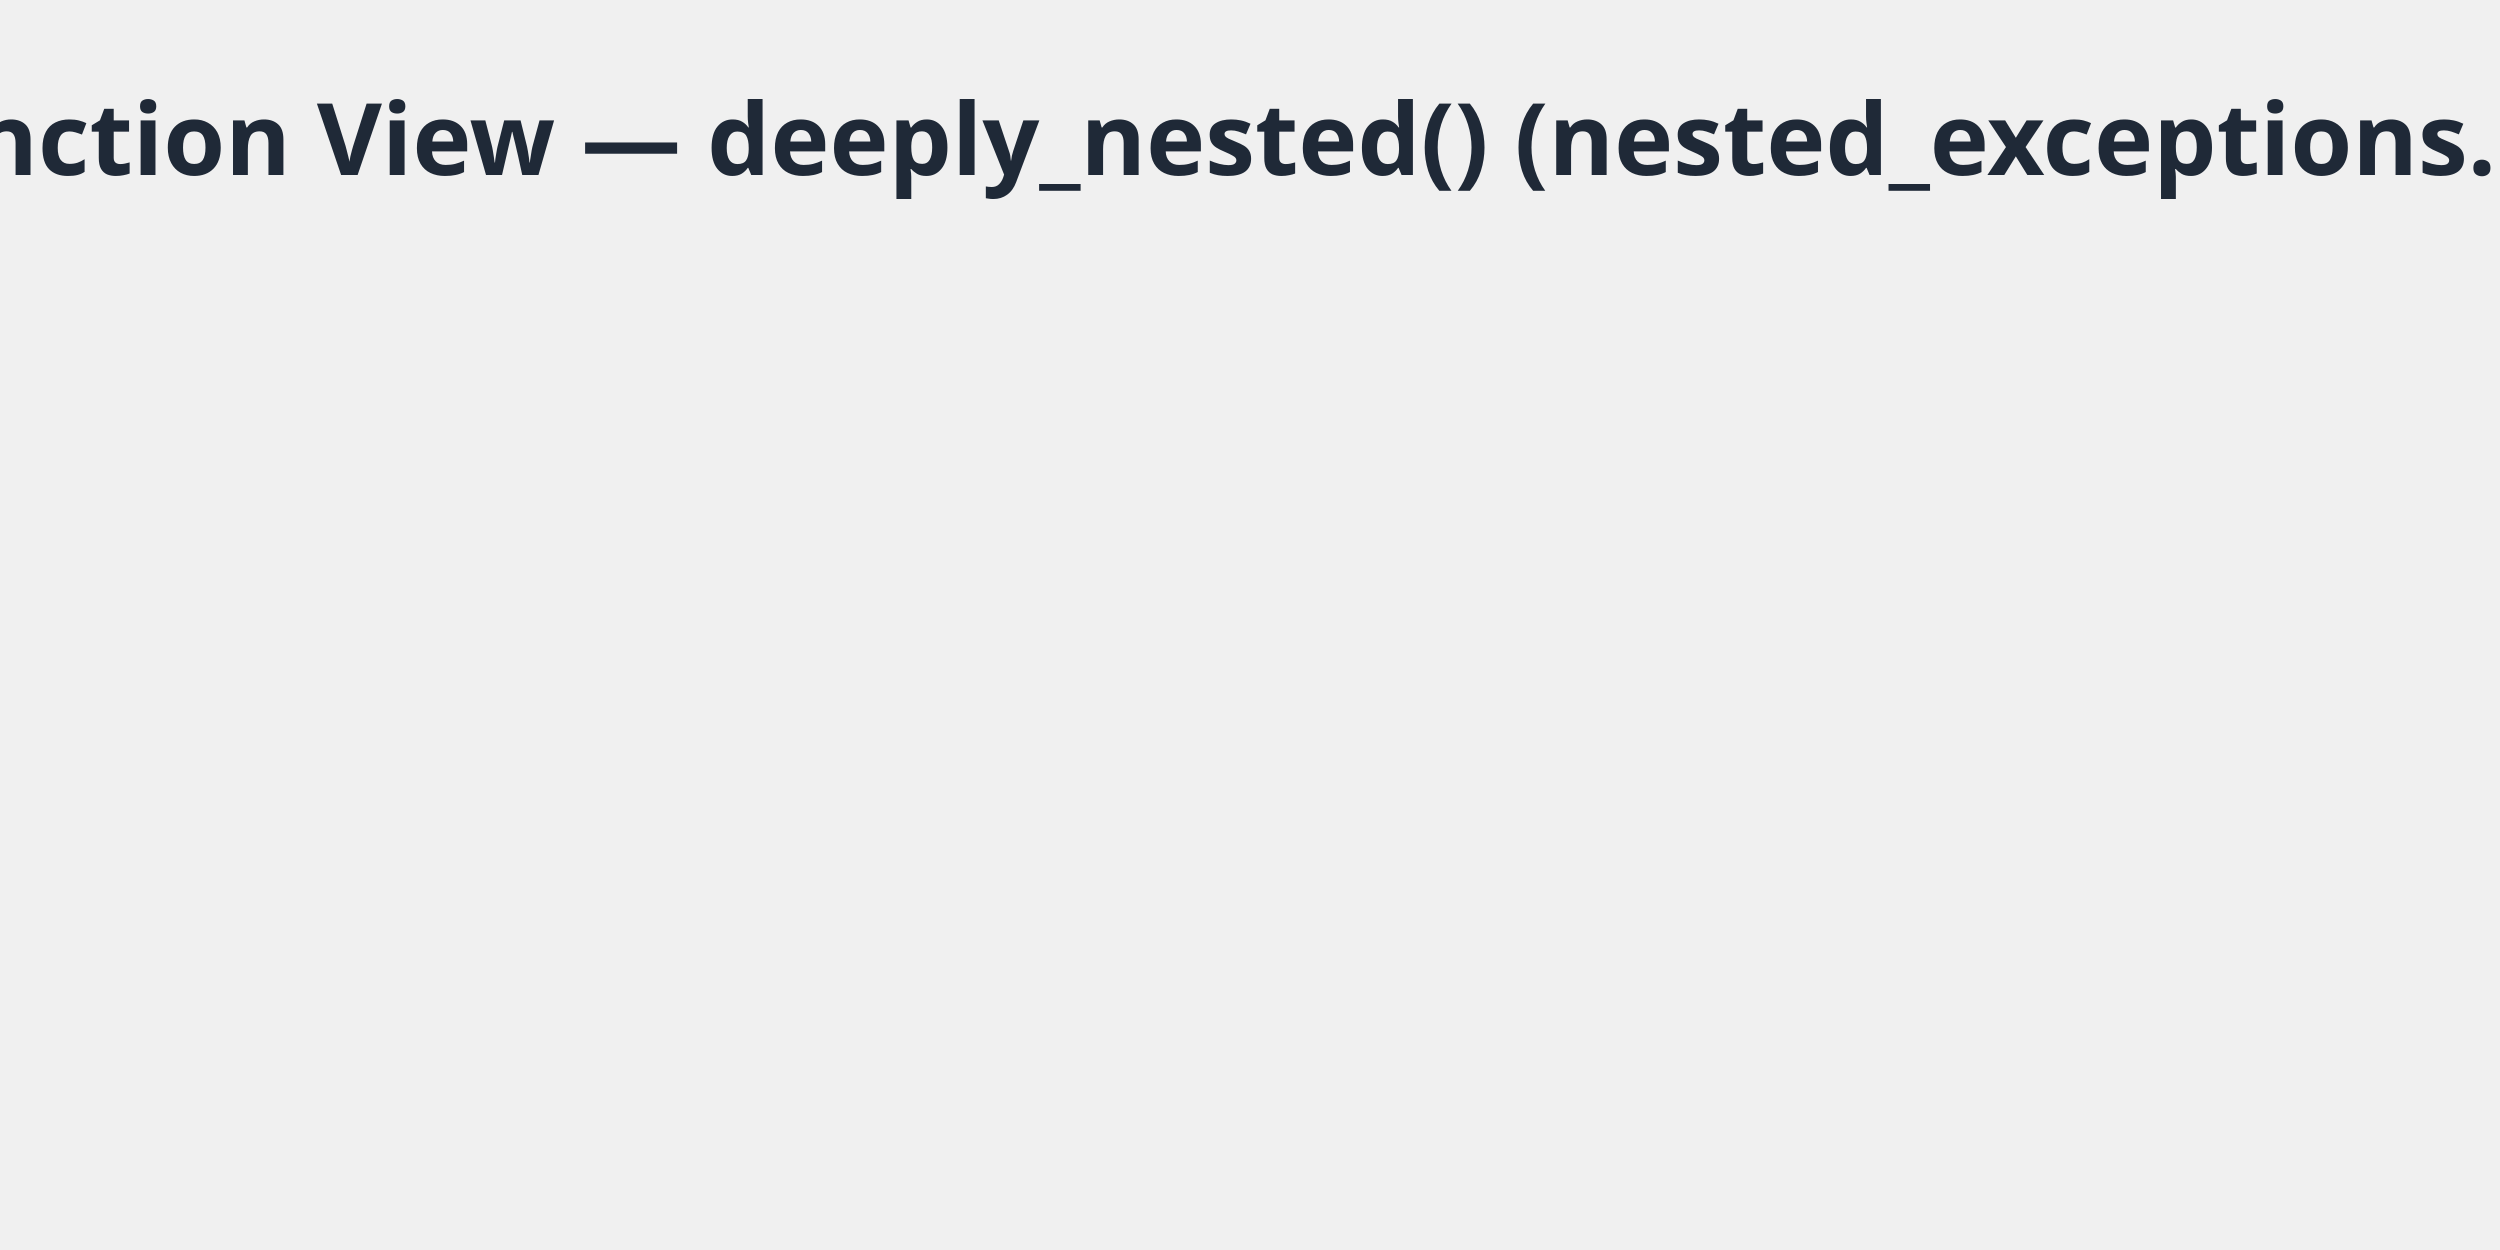
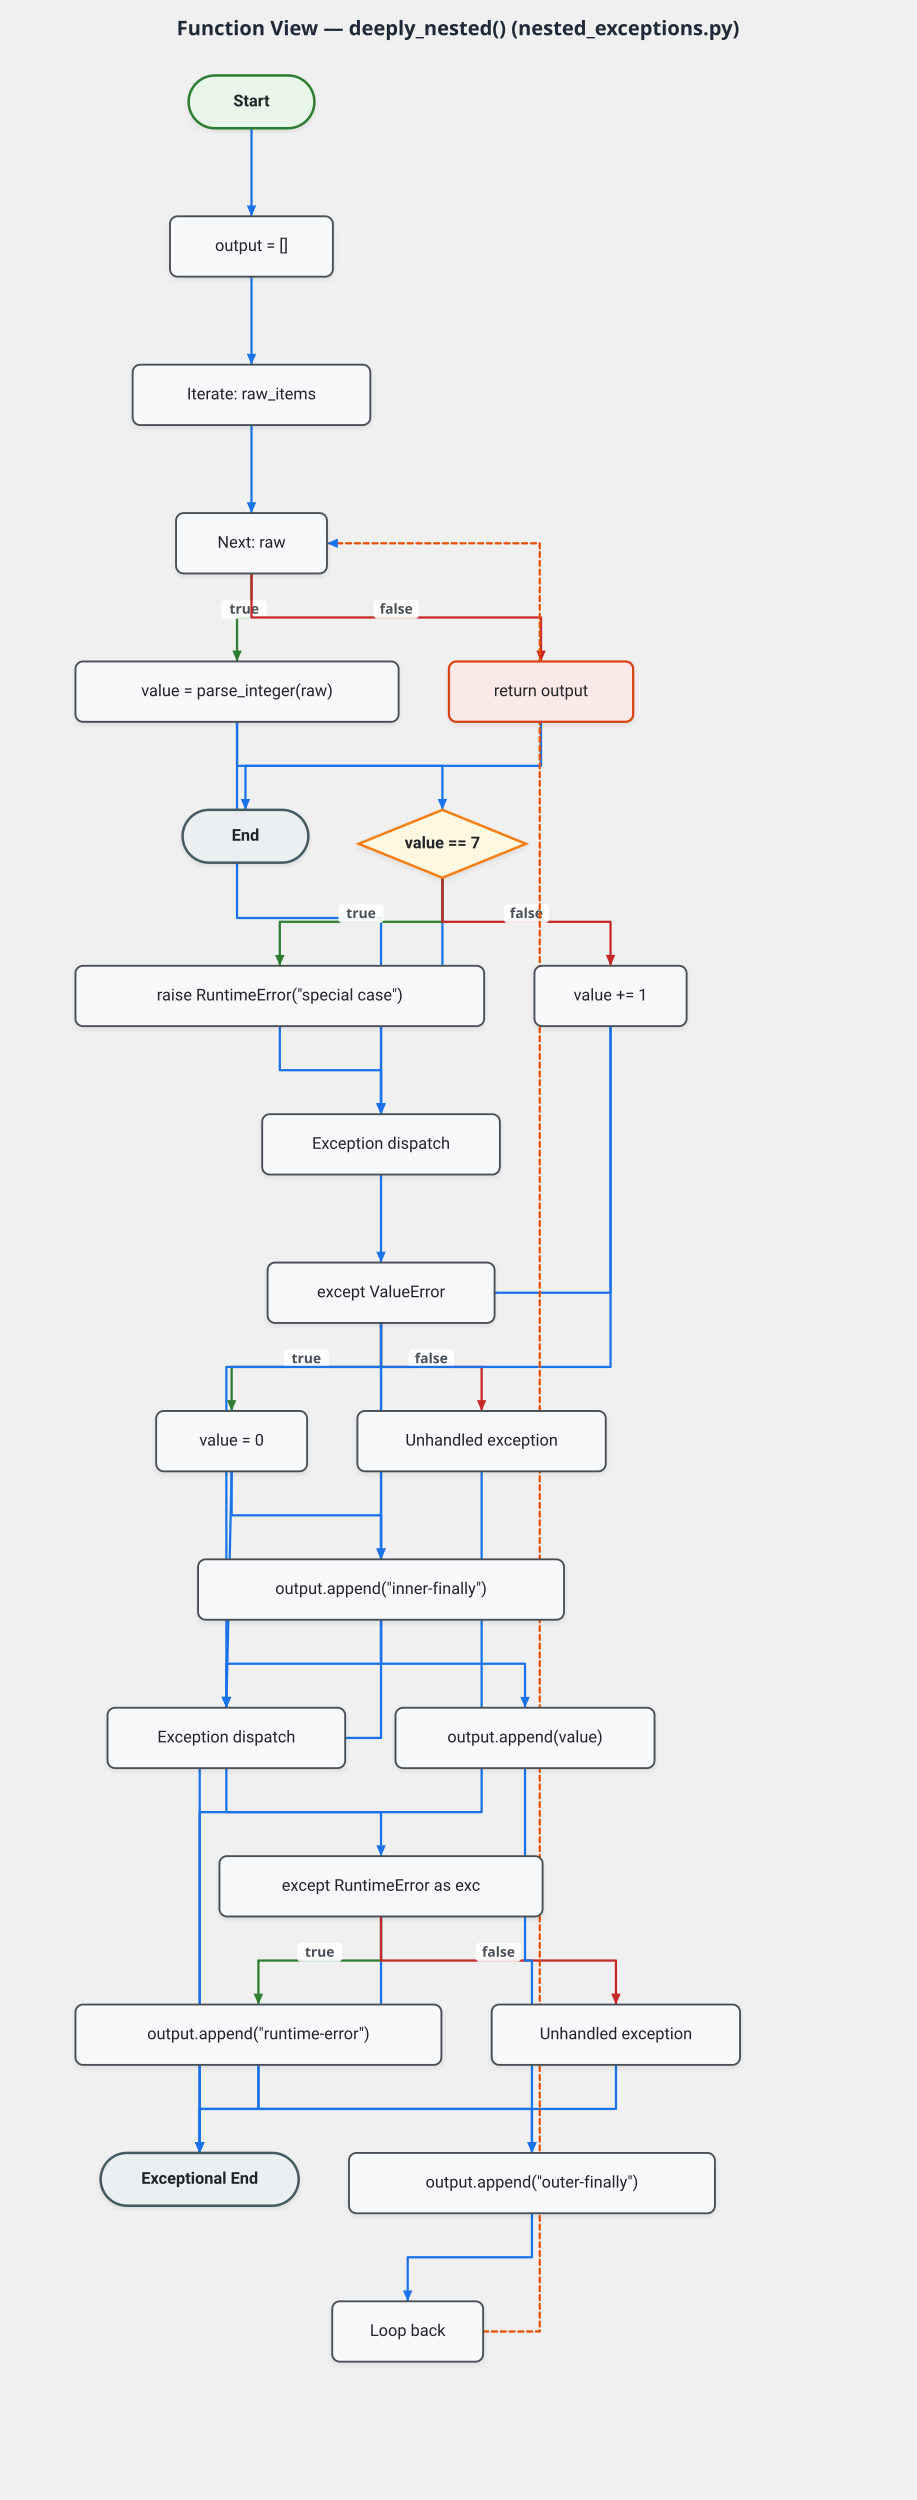
- <svg xmlns="http://www.w3.org/2000/svg" viewBox="0 0 400.0 200.0" width="400.0" height="200.0" class="flowbridge-diagram">
+ <svg xmlns="http://www.w3.org/2000/svg" viewBox="0 0 728.5 1988.0" width="728.5" height="1988.0" class="flowbridge-diagram">
  <defs>
    <marker id="arrow" viewBox="0 0 10 10" refX="8" refY="5" markerWidth="6" markerHeight="6" orient="auto-start-reverse">
      <path d="M 0 1.5 L 8 5 L 0 8.5 z" fill="#1a73e8" />
    </marker>
    <marker id="arrow-true" viewBox="0 0 10 10" refX="8" refY="5" markerWidth="6" markerHeight="6" orient="auto-start-reverse">
      <path d="M 0 1.5 L 8 5 L 0 8.5 z" fill="#2e7d32" />
    </marker>
    <marker id="arrow-false" viewBox="0 0 10 10" refX="8" refY="5" markerWidth="6" markerHeight="6" orient="auto-start-reverse">
      <path d="M 0 1.5 L 8 5 L 0 8.5 z" fill="#c62828" />
    </marker>
    <filter id="nodeShadow" x="-5%" y="-5%" width="110%" height="115%">
      <feDropShadow dx="0" dy="2" stdDeviation="2" flood-opacity="0.08" />
    </filter>
  </defs>
  <style>
    .node-text { font-family: -apple-system, BlinkMacSystemFont, "Segoe UI", Roboto, monospace; font-size: 13px; text-anchor: middle; dominant-baseline: middle; fill: #212529; }
    .node-subtext { font-family: sans-serif; font-size: 11px; fill: #6c757d; text-anchor: middle; }
    .edge-line { fill: none; stroke: #1a73e8; stroke-width: 1.8; stroke-linecap: round; stroke-linejoin: round; }
    .edge-true { stroke: #2e7d32; }
    .edge-false { stroke: #c62828; }
    .edge-back { stroke: #e65100; stroke-dasharray: 4,3; }
    .edge-label { font-family: sans-serif; font-size: 11px; font-weight: 600; fill: #495057; text-anchor: middle; }
    .clickable { cursor: pointer; transition: transform 0.15s, filter 0.15s; }
    .clickable:hover { filter: brightness(0.95); }
  </style>
-   <text x="200.0" y="28" font-family="sans-serif" font-size="16" font-weight="bold" text-anchor="middle" fill="#1f2937">Function View — deeply_nested() (nested_exceptions.py)</text>
+   <text x="364.2" y="28" font-family="sans-serif" font-size="16" font-weight="bold" text-anchor="middle" fill="#1f2937">Function View — deeply_nested() (nested_exceptions.py)</text>
+   <path d="M 200.0 102.0 L 200.0 172.0" class="edge-line" marker-end="url(#arrow)" />
+   <path d="M 200.0 220.0 L 200.0 290.0" class="edge-line" marker-end="url(#arrow)" />
+   <path d="M 200.0 338.0 L 200.0 408.0" class="edge-line" marker-end="url(#arrow)" />
+   <path d="M 200.0 456.0 L 200.0 491.0 L 188.5 491.0 L 188.5 526.0" class="edge-line edge-true" marker-end="url(#arrow-true)" />
+   <rect x="176.2" y="477.0" width="36" height="15" fill="#ffffff" rx="3" opacity="0.9" />
+   <text x="194.2" y="488.0" class="edge-label">true</text>
+   <path d="M 188.5 574.0 L 188.5 730.0 L 303.0 730.0 L 303.0 886.0" class="edge-line" marker-end="url(#arrow)" />
+   <path d="M 303.0 934.0 L 303.0 1004.0" class="edge-line" marker-end="url(#arrow)" />
+   <path d="M 303.0 1052.0 L 303.0 1382.0 L 158.8 1382.0 L 158.8 1712.0" class="edge-line" marker-end="url(#arrow)" />
+   <path d="M 303.0 1052.0 L 303.0 1087.0 L 184.2 1087.0 L 184.2 1122.0" class="edge-line edge-true" marker-end="url(#arrow-true)" />
+   <rect x="225.6" y="1073.0" width="36" height="15" fill="#ffffff" rx="3" opacity="0.9" />
+   <text x="243.6" y="1084.0" class="edge-label">true</text>
+   <path d="M 184.2 1170.0 L 180.0 1358.0" class="edge-line" marker-end="url(#arrow)" />
+   <path d="M 180.0 1406.0 L 180.0 1441.0 L 303.0 1441.0 L 303.0 1476.0" class="edge-line" marker-end="url(#arrow)" />
+   <path d="M 303.0 1524.0 L 303.0 1618.0 L 158.8 1618.0 L 158.8 1712.0" class="edge-line" marker-end="url(#arrow)" />
+   <path d="M 303.0 1524.0 L 303.0 1559.0 L 205.5 1559.0 L 205.5 1594.0" class="edge-line edge-true" marker-end="url(#arrow-true)" />
+   <rect x="236.2" y="1545.0" width="36" height="15" fill="#ffffff" rx="3" opacity="0.9" />
+   <text x="254.2" y="1556.0" class="edge-label">true</text>
+   <path d="M 205.5 1642.0 L 205.5 1677.0 L 158.8 1677.0 L 158.8 1712.0" class="edge-line" marker-end="url(#arrow)" />
+   <path d="M 205.5 1642.0 L 205.5 1677.0 L 423.0 1677.0 L 423.0 1712.0" class="edge-line" marker-end="url(#arrow)" />
+   <path d="M 423.0 1760.0 L 423.0 1795.0 L 324.2 1795.0 L 324.2 1830.0" class="edge-line" marker-end="url(#arrow)" />
+   <path d="M 303.0 1524.0 L 303.0 1559.0 L 489.8 1559.0 L 489.8 1594.0" class="edge-line edge-false" marker-end="url(#arrow-false)" />
+   <rect x="378.4" y="1545.0" width="36" height="15" fill="#ffffff" rx="3" opacity="0.9" />
+   <text x="396.4" y="1556.0" class="edge-label">false</text>
+   <path d="M 489.8 1642.0 L 489.8 1677.0 L 158.8 1677.0 L 158.8 1712.0" class="edge-line" marker-end="url(#arrow)" />
+   <path d="M 184.2 1170.0 L 184.2 1205.0 L 303.0 1205.0 L 303.0 1240.0" class="edge-line" marker-end="url(#arrow)" />
+   <path d="M 303.0 1288.0 L 303.0 1323.0 L 180.0 1323.0 L 180.0 1358.0" class="edge-line" marker-end="url(#arrow)" />
+   <path d="M 303.0 1288.0 L 303.0 1323.0 L 417.5 1323.0 L 417.5 1358.0" class="edge-line" marker-end="url(#arrow)" />
+   <path d="M 417.5 1406.0 L 417.5 1559.0 L 423.0 1559.0 L 423.0 1712.0" class="edge-line" marker-end="url(#arrow)" />
+   <path d="M 303.0 1052.0 L 303.0 1087.0 L 383.0 1087.0 L 383.0 1122.0" class="edge-line edge-false" marker-end="url(#arrow-false)" />
+   <rect x="325.0" y="1073.0" width="36" height="15" fill="#ffffff" rx="3" opacity="0.9" />
+   <text x="343.0" y="1084.0" class="edge-label">false</text>
+   <path d="M 383.0 1170.0 L 383.0 1441.0 L 158.8 1441.0 L 158.8 1712.0" class="edge-line" marker-end="url(#arrow)" />
+   <path d="M 188.5 574.0 L 188.5 609.0 L 351.8 609.0 L 351.8 644.0" class="edge-line" marker-end="url(#arrow)" />
+   <path d="M 351.8 698.0 L 351.8 792.0 L 303.0 792.0 L 303.0 886.0" class="edge-line" marker-end="url(#arrow)" />
+   <path d="M 351.8 698.0 L 351.8 733.0 L 222.5 733.0 L 222.5 768.0" class="edge-line edge-true" marker-end="url(#arrow-true)" />
+   <rect x="269.1" y="719.0" width="36" height="15" fill="#ffffff" rx="3" opacity="0.9" />
+   <text x="287.1" y="730.0" class="edge-label">true</text>
+   <path d="M 222.5 816.0 L 222.5 851.0 L 303.0 851.0 L 303.0 886.0" class="edge-line" marker-end="url(#arrow)" />
+   <path d="M 351.8 698.0 L 351.8 733.0 L 485.5 733.0 L 485.5 768.0" class="edge-line edge-false" marker-end="url(#arrow-false)" />
+   <rect x="400.6" y="719.0" width="36" height="15" fill="#ffffff" rx="3" opacity="0.9" />
+   <text x="418.6" y="730.0" class="edge-label">false</text>
+   <path d="M 485.5 816.0 L 485.5 1087.0 L 180.0 1087.0 L 180.0 1358.0" class="edge-line" marker-end="url(#arrow)" />
+   <path d="M 485.5 816.0 L 485.5 1028.0 L 303.0 1028.0 L 303.0 1240.0" class="edge-line" marker-end="url(#arrow)" />
+   <path d="M 200.0 456.0 L 200.0 491.0 L 430.2 491.0 L 430.2 526.0" class="edge-line edge-false" marker-end="url(#arrow-false)" />
+   <rect x="297.1" y="477.0" width="36" height="15" fill="#ffffff" rx="3" opacity="0.9" />
+   <text x="315.1" y="488.0" class="edge-label">false</text>
+   <path d="M 430.2 574.0 L 430.2 609.0 L 195.2 609.0 L 195.2 644.0" class="edge-line" marker-end="url(#arrow)" />
+   <path d="M 384.2 1854.0 L 429.2 1854.0 L 429.2 432.0 L 260.0 432.0" class="edge-line edge-back" marker-end="url(#arrow)" />
+   <g id="fb1_WyIxZDQ4MmZiZS05Y2M2LTRhYzItOWFhOS03MGZhZTg5OTMzMGQiLDEsIm5vZGUiLCJmYjFfV3lJeFpEUTRNbVppWlMwNVkyTTJMVFJoWXpJdE9XRmhPUzAzTUdaaFpUZzVPVE16TUdRaUxERXNJbWR5WVhCb0lpd2lablZ1WTNScGIyNGlMQ0pqTlRGaVlUSmlZaTFqTm1GaUxUUXhNell0T1dOa1pDMDRObVkyWmpjMVpHRTFNakFpTERVc01Dd2laR1ZsY0d4NVgyNWxjM1JsWkNKZCIsMF0" data-node-id="fb1_WyIxZDQ4MmZiZS05Y2M2LTRhYzItOWFhOS03MGZhZTg5OTMzMGQiLDEsIm5vZGUiLCJmYjFfV3lJeFpEUTRNbVppWlMwNVkyTTJMVFJoWXpJdE9XRmhPUzAzTUdaaFpUZzVPVE16TUdRaUxERXNJbWR5WVhCb0lpd2lablZ1WTNScGIyNGlMQ0pqTlRGaVlUSmlZaTFqTm1GaUxUUXhNell0T1dOa1pDMDRObVkyWmpjMVpHRTFNakFpTERVc01Dd2laR1ZsY0d4NVgyNWxjM1JsWkNKZCIsMF0">
+     <rect x="150.0" y="60.0" width="100.0" height="42.0" rx="21.0" fill="#e8f5e9" stroke="#2e7d32" stroke-width="2" filter="url(#nodeShadow)" />
+     <text x="200.0" y="81.0" class="node-text" fill="#1b5e20" font-weight="600">Start</text>
+   </g>
+   <g id="fb1_WyIxZDQ4MmZiZS05Y2M2LTRhYzItOWFhOS03MGZhZTg5OTMzMGQiLDEsIm5vZGUiLCJmYjFfV3lJeFpEUTRNbVppWlMwNVkyTTJMVFJoWXpJdE9XRmhPUzAzTUdaaFpUZzVPVE16TUdRaUxERXNJbWR5WVhCb0lpd2lablZ1WTNScGIyNGlMQ0pqTlRGaVlUSmlZaTFqTm1GaUxUUXhNell0T1dOa1pDMDRObVkyWmpjMVpHRTFNakFpTERVc01Dd2laR1ZsY0d4NVgyNWxjM1JsWkNKZCIsMV0" data-node-id="fb1_WyIxZDQ4MmZiZS05Y2M2LTRhYzItOWFhOS03MGZhZTg5OTMzMGQiLDEsIm5vZGUiLCJmYjFfV3lJeFpEUTRNbVppWlMwNVkyTTJMVFJoWXpJdE9XRmhPUzAzTUdaaFpUZzVPVE16TUdRaUxERXNJbWR5WVhCb0lpd2lablZ1WTNScGIyNGlMQ0pqTlRGaVlUSmlZaTFqTm1GaUxUUXhNell0T1dOa1pDMDRObVkyWmpjMVpHRTFNakFpTERVc01Dd2laR1ZsY0d4NVgyNWxjM1JsWkNKZCIsMV0">
+     <rect x="145.2" y="644.0" width="100.0" height="42.0" rx="21.0" fill="#eceff1" stroke="#455a64" stroke-width="2" filter="url(#nodeShadow)" />
+     <text x="195.2" y="665.0" class="node-text" fill="#263238" font-weight="600">End</text>
+   </g>
+   <g id="fb1_WyIxZDQ4MmZiZS05Y2M2LTRhYzItOWFhOS03MGZhZTg5OTMzMGQiLDEsIm5vZGUiLCJmYjFfV3lJeFpEUTRNbVppWlMwNVkyTTJMVFJoWXpJdE9XRmhPUzAzTUdaaFpUZzVPVE16TUdRaUxERXNJbWR5WVhCb0lpd2lablZ1WTNScGIyNGlMQ0pqTlRGaVlUSmlZaTFqTm1GaUxUUXhNell0T1dOa1pDMDRObVkyWmpjMVpHRTFNakFpTERVc01Dd2laR1ZsY0d4NVgyNWxjM1JsWkNKZCIsMl0" data-node-id="fb1_WyIxZDQ4MmZiZS05Y2M2LTRhYzItOWFhOS03MGZhZTg5OTMzMGQiLDEsIm5vZGUiLCJmYjFfV3lJeFpEUTRNbVppWlMwNVkyTTJMVFJoWXpJdE9XRmhPUzAzTUdaaFpUZzVPVE16TUdRaUxERXNJbWR5WVhCb0lpd2lablZ1WTNScGIyNGlMQ0pqTlRGaVlUSmlZaTFqTm1GaUxUUXhNell0T1dOa1pDMDRObVkyWmpjMVpHRTFNakFpTERVc01Dd2laR1ZsY0d4NVgyNWxjM1JsWkNKZCIsMl0" data-file-id="c51ba2bb-c6ab-4136-9cdd-86f6f75da520" data-start-line="6" data-end-line="6">
+     <rect x="135.2" y="172.0" width="129.5" height="48.0" rx="6" fill="#f8f9fa" stroke="#495057" stroke-width="1.5" filter="url(#nodeShadow)" />
+     <text x="200.0" y="196.0" class="node-text">output = []</text>
+   </g>
+   <g id="fb1_WyIxZDQ4MmZiZS05Y2M2LTRhYzItOWFhOS03MGZhZTg5OTMzMGQiLDEsIm5vZGUiLCJmYjFfV3lJeFpEUTRNbVppWlMwNVkyTTJMVFJoWXpJdE9XRmhPUzAzTUdaaFpUZzVPVE16TUdRaUxERXNJbWR5WVhCb0lpd2lablZ1WTNScGIyNGlMQ0pqTlRGaVlUSmlZaTFqTm1GaUxUUXhNell0T1dOa1pDMDRObVkyWmpjMVpHRTFNakFpTERVc01Dd2laR1ZsY0d4NVgyNWxjM1JsWkNKZCIsM10" data-node-id="fb1_WyIxZDQ4MmZiZS05Y2M2LTRhYzItOWFhOS03MGZhZTg5OTMzMGQiLDEsIm5vZGUiLCJmYjFfV3lJeFpEUTRNbVppWlMwNVkyTTJMVFJoWXpJdE9XRmhPUzAzTUdaaFpUZzVPVE16TUdRaUxERXNJbWR5WVhCb0lpd2lablZ1WTNScGIyNGlMQ0pqTlRGaVlUSmlZaTFqTm1GaUxUUXhNell0T1dOa1pDMDRObVkyWmpjMVpHRTFNakFpTERVc01Dd2laR1ZsY0d4NVgyNWxjM1JsWkNKZCIsM10" data-file-id="c51ba2bb-c6ab-4136-9cdd-86f6f75da520" data-start-line="7" data-end-line="7">
+     <rect x="105.5" y="290.0" width="189.0" height="48.0" rx="6" fill="#f8f9fa" stroke="#495057" stroke-width="1.5" filter="url(#nodeShadow)" />
+     <text x="200.0" y="314.0" class="node-text">Iterate: raw_items</text>
+   </g>
+   <g id="fb1_WyIxZDQ4MmZiZS05Y2M2LTRhYzItOWFhOS03MGZhZTg5OTMzMGQiLDEsIm5vZGUiLCJmYjFfV3lJeFpEUTRNbVppWlMwNVkyTTJMVFJoWXpJdE9XRmhPUzAzTUdaaFpUZzVPVE16TUdRaUxERXNJbWR5WVhCb0lpd2lablZ1WTNScGIyNGlMQ0pqTlRGaVlUSmlZaTFqTm1GaUxUUXhNell0T1dOa1pDMDRObVkyWmpjMVpHRTFNakFpTERVc01Dd2laR1ZsY0d4NVgyNWxjM1JsWkNKZCIsNF0" data-node-id="fb1_WyIxZDQ4MmZiZS05Y2M2LTRhYzItOWFhOS03MGZhZTg5OTMzMGQiLDEsIm5vZGUiLCJmYjFfV3lJeFpEUTRNbVppWlMwNVkyTTJMVFJoWXpJdE9XRmhPUzAzTUdaaFpUZzVPVE16TUdRaUxERXNJbWR5WVhCb0lpd2lablZ1WTNScGIyNGlMQ0pqTlRGaVlUSmlZaTFqTm1GaUxUUXhNell0T1dOa1pDMDRObVkyWmpjMVpHRTFNakFpTERVc01Dd2laR1ZsY0d4NVgyNWxjM1JsWkNKZCIsNF0" data-file-id="c51ba2bb-c6ab-4136-9cdd-86f6f75da520" data-start-line="7" data-end-line="7">
+     <rect x="140.0" y="408.0" width="120.0" height="48.0" rx="6" fill="#f8f9fa" stroke="#495057" stroke-width="1.5" filter="url(#nodeShadow)" />
+     <text x="200.0" y="432.0" class="node-text">Next: raw</text>
+   </g>
+   <g id="fb1_WyIxZDQ4MmZiZS05Y2M2LTRhYzItOWFhOS03MGZhZTg5OTMzMGQiLDEsIm5vZGUiLCJmYjFfV3lJeFpEUTRNbVppWlMwNVkyTTJMVFJoWXpJdE9XRmhPUzAzTUdaaFpUZzVPVE16TUdRaUxERXNJbWR5WVhCb0lpd2lablZ1WTNScGIyNGlMQ0pqTlRGaVlUSmlZaTFqTm1GaUxUUXhNell0T1dOa1pDMDRObVkyWmpjMVpHRTFNakFpTERVc01Dd2laR1ZsY0d4NVgyNWxjM1JsWkNKZCIsNV0" data-node-id="fb1_WyIxZDQ4MmZiZS05Y2M2LTRhYzItOWFhOS03MGZhZTg5OTMzMGQiLDEsIm5vZGUiLCJmYjFfV3lJeFpEUTRNbVppWlMwNVkyTTJMVFJoWXpJdE9XRmhPUzAzTUdaaFpUZzVPVE16TUdRaUxERXNJbWR5WVhCb0lpd2lablZ1WTNScGIyNGlMQ0pqTlRGaVlUSmlZaTFqTm1GaUxUUXhNell0T1dOa1pDMDRObVkyWmpjMVpHRTFNakFpTERVc01Dd2laR1ZsY0d4NVgyNWxjM1JsWkNKZCIsNV0">
+     <rect x="85.5" y="1358.0" width="189.0" height="48.0" rx="6" fill="#f8f9fa" stroke="#495057" stroke-width="1.5" filter="url(#nodeShadow)" />
+     <text x="180.0" y="1382.0" class="node-text">Exception dispatch</text>
+   </g>
+   <g id="fb1_WyIxZDQ4MmZiZS05Y2M2LTRhYzItOWFhOS03MGZhZTg5OTMzMGQiLDEsIm5vZGUiLCJmYjFfV3lJeFpEUTRNbVppWlMwNVkyTTJMVFJoWXpJdE9XRmhPUzAzTUdaaFpUZzVPVE16TUdRaUxERXNJbWR5WVhCb0lpd2lablZ1WTNScGIyNGlMQ0pqTlRGaVlUSmlZaTFqTm1GaUxUUXhNell0T1dOa1pDMDRObVkyWmpjMVpHRTFNakFpTERVc01Dd2laR1ZsY0d4NVgyNWxjM1JsWkNKZCIsNl0" data-node-id="fb1_WyIxZDQ4MmZiZS05Y2M2LTRhYzItOWFhOS03MGZhZTg5OTMzMGQiLDEsIm5vZGUiLCJmYjFfV3lJeFpEUTRNbVppWlMwNVkyTTJMVFJoWXpJdE9XRmhPUzAzTUdaaFpUZzVPVE16TUdRaUxERXNJbWR5WVhCb0lpd2lablZ1WTNScGIyNGlMQ0pqTlRGaVlUSmlZaTFqTm1GaUxUUXhNell0T1dOa1pDMDRObVkyWmpjMVpHRTFNakFpTERVc01Dd2laR1ZsY0d4NVgyNWxjM1JsWkNKZCIsNl0">
+     <rect x="208.5" y="886.0" width="189.0" height="48.0" rx="6" fill="#f8f9fa" stroke="#495057" stroke-width="1.5" filter="url(#nodeShadow)" />
+     <text x="303.0" y="910.0" class="node-text">Exception dispatch</text>
+   </g>
+   <g id="fb1_WyIxZDQ4MmZiZS05Y2M2LTRhYzItOWFhOS03MGZhZTg5OTMzMGQiLDEsIm5vZGUiLCJmYjFfV3lJeFpEUTRNbVppWlMwNVkyTTJMVFJoWXpJdE9XRmhPUzAzTUdaaFpUZzVPVE16TUdRaUxERXNJbWR5WVhCb0lpd2lablZ1WTNScGIyNGlMQ0pqTlRGaVlUSmlZaTFqTm1GaUxUUXhNell0T1dOa1pDMDRObVkyWmpjMVpHRTFNakFpTERVc01Dd2laR1ZsY0d4NVgyNWxjM1JsWkNKZCIsN10" data-node-id="fb1_WyIxZDQ4MmZiZS05Y2M2LTRhYzItOWFhOS03MGZhZTg5OTMzMGQiLDEsIm5vZGUiLCJmYjFfV3lJeFpEUTRNbVppWlMwNVkyTTJMVFJoWXpJdE9XRmhPUzAzTUdaaFpUZzVPVE16TUdRaUxERXNJbWR5WVhCb0lpd2lablZ1WTNScGIyNGlMQ0pqTlRGaVlUSmlZaTFqTm1GaUxUUXhNell0T1dOa1pDMDRObVkyWmpjMVpHRTFNakFpTERVc01Dd2laR1ZsY0d4NVgyNWxjM1JsWkNKZCIsN10" data-file-id="c51ba2bb-c6ab-4136-9cdd-86f6f75da520" data-start-line="10" data-end-line="10">
+     <rect x="60.0" y="526.0" width="257.0" height="48.0" rx="6" fill="#f8f9fa" stroke="#495057" stroke-width="1.5" filter="url(#nodeShadow)" />
+     <text x="188.5" y="550.0" class="node-text">value = parse_integer(raw)</text>
+   </g>
+   <g id="fb1_WyIxZDQ4MmZiZS05Y2M2LTRhYzItOWFhOS03MGZhZTg5OTMzMGQiLDEsIm5vZGUiLCJmYjFfV3lJeFpEUTRNbVppWlMwNVkyTTJMVFJoWXpJdE9XRmhPUzAzTUdaaFpUZzVPVE16TUdRaUxERXNJbWR5WVhCb0lpd2lablZ1WTNScGIyNGlMQ0pqTlRGaVlUSmlZaTFqTm1GaUxUUXhNell0T1dOa1pDMDRObVkyWmpjMVpHRTFNakFpTERVc01Dd2laR1ZsY0d4NVgyNWxjM1JsWkNKZCIsOF0" data-node-id="fb1_WyIxZDQ4MmZiZS05Y2M2LTRhYzItOWFhOS03MGZhZTg5OTMzMGQiLDEsIm5vZGUiLCJmYjFfV3lJeFpEUTRNbVppWlMwNVkyTTJMVFJoWXpJdE9XRmhPUzAzTUdaaFpUZzVPVE16TUdRaUxERXNJbWR5WVhCb0lpd2lablZ1WTNScGIyNGlMQ0pqTlRGaVlUSmlZaTFqTm1GaUxUUXhNell0T1dOa1pDMDRObVkyWmpjMVpHRTFNakFpTERVc01Dd2laR1ZsY0d4NVgyNWxjM1JsWkNKZCIsOF0" data-file-id="c51ba2bb-c6ab-4136-9cdd-86f6f75da520" data-start-line="11" data-end-line="11">
+     <polygon points="351.8,644.0 418.2,671.0 351.8,698.0 285.2,671.0" fill="#fff8e1" stroke="#f57f17" stroke-width="2" filter="url(#nodeShadow)" />
+     <text x="351.8" y="671.0" class="node-text" fill="#e65100" font-weight="600">value == 7</text>
+   </g>
+   <g id="fb1_WyIxZDQ4MmZiZS05Y2M2LTRhYzItOWFhOS03MGZhZTg5OTMzMGQiLDEsIm5vZGUiLCJmYjFfV3lJeFpEUTRNbVppWlMwNVkyTTJMVFJoWXpJdE9XRmhPUzAzTUdaaFpUZzVPVE16TUdRaUxERXNJbWR5WVhCb0lpd2lablZ1WTNScGIyNGlMQ0pqTlRGaVlUSmlZaTFqTm1GaUxUUXhNell0T1dOa1pDMDRObVkyWmpjMVpHRTFNakFpTERVc01Dd2laR1ZsY0d4NVgyNWxjM1JsWkNKZCIsOV0" data-node-id="fb1_WyIxZDQ4MmZiZS05Y2M2LTRhYzItOWFhOS03MGZhZTg5OTMzMGQiLDEsIm5vZGUiLCJmYjFfV3lJeFpEUTRNbVppWlMwNVkyTTJMVFJoWXpJdE9XRmhPUzAzTUdaaFpUZzVPVE16TUdRaUxERXNJbWR5WVhCb0lpd2lablZ1WTNScGIyNGlMQ0pqTlRGaVlUSmlZaTFqTm1GaUxUUXhNell0T1dOa1pDMDRObVkyWmpjMVpHRTFNakFpTERVc01Dd2laR1ZsY0d4NVgyNWxjM1JsWkNKZCIsOV0" data-file-id="c51ba2bb-c6ab-4136-9cdd-86f6f75da520" data-start-line="12" data-end-line="12">
+     <rect x="60.0" y="768.0" width="325.0" height="48.0" rx="6" fill="#f8f9fa" stroke="#495057" stroke-width="1.5" filter="url(#nodeShadow)" />
+     <text x="222.5" y="792.0" class="node-text">raise RuntimeError("special case")</text>
+   </g>
+   <g id="fb1_WyIxZDQ4MmZiZS05Y2M2LTRhYzItOWFhOS03MGZhZTg5OTMzMGQiLDEsIm5vZGUiLCJmYjFfV3lJeFpEUTRNbVppWlMwNVkyTTJMVFJoWXpJdE9XRmhPUzAzTUdaaFpUZzVPVE16TUdRaUxERXNJbWR5WVhCb0lpd2lablZ1WTNScGIyNGlMQ0pqTlRGaVlUSmlZaTFqTm1GaUxUUXhNell0T1dOa1pDMDRObVkyWmpjMVpHRTFNakFpTERVc01Dd2laR1ZsY0d4NVgyNWxjM1JsWkNKZCIsMTBd" data-node-id="fb1_WyIxZDQ4MmZiZS05Y2M2LTRhYzItOWFhOS03MGZhZTg5OTMzMGQiLDEsIm5vZGUiLCJmYjFfV3lJeFpEUTRNbVppWlMwNVkyTTJMVFJoWXpJdE9XRmhPUzAzTUdaaFpUZzVPVE16TUdRaUxERXNJbWR5WVhCb0lpd2lablZ1WTNScGIyNGlMQ0pqTlRGaVlUSmlZaTFqTm1GaUxUUXhNell0T1dOa1pDMDRObVkyWmpjMVpHRTFNakFpTERVc01Dd2laR1ZsY0d4NVgyNWxjM1JsWkNKZCIsMTBd" data-file-id="c51ba2bb-c6ab-4136-9cdd-86f6f75da520" data-start-line="13" data-end-line="14">
+     <rect x="212.8" y="1004.0" width="180.5" height="48.0" rx="6" fill="#f8f9fa" stroke="#495057" stroke-width="1.5" filter="url(#nodeShadow)" />
+     <text x="303.0" y="1028.0" class="node-text">except ValueError</text>
+   </g>
+   <g id="fb1_WyIxZDQ4MmZiZS05Y2M2LTRhYzItOWFhOS03MGZhZTg5OTMzMGQiLDEsIm5vZGUiLCJmYjFfV3lJeFpEUTRNbVppWlMwNVkyTTJMVFJoWXpJdE9XRmhPUzAzTUdaaFpUZzVPVE16TUdRaUxERXNJbWR5WVhCb0lpd2lablZ1WTNScGIyNGlMQ0pqTlRGaVlUSmlZaTFqTm1GaUxUUXhNell0T1dOa1pDMDRObVkyWmpjMVpHRTFNakFpTERVc01Dd2laR1ZsY0d4NVgyNWxjM1JsWkNKZCIsMTFd" data-node-id="fb1_WyIxZDQ4MmZiZS05Y2M2LTRhYzItOWFhOS03MGZhZTg5OTMzMGQiLDEsIm5vZGUiLCJmYjFfV3lJeFpEUTRNbVppWlMwNVkyTTJMVFJoWXpJdE9XRmhPUzAzTUdaaFpUZzVPVE16TUdRaUxERXNJbWR5WVhCb0lpd2lablZ1WTNScGIyNGlMQ0pqTlRGaVlUSmlZaTFqTm1GaUxUUXhNell0T1dOa1pDMDRObVkyWmpjMVpHRTFNakFpTERVc01Dd2laR1ZsY0d4NVgyNWxjM1JsWkNKZCIsMTFd">
+     <rect x="80.0" y="1712.0" width="157.5" height="42.0" rx="21.0" fill="#eceff1" stroke="#455a64" stroke-width="2" filter="url(#nodeShadow)" />
+     <text x="158.8" y="1733.0" class="node-text" fill="#263238" font-weight="600">Exceptional End</text>
+   </g>
+   <g id="fb1_WyIxZDQ4MmZiZS05Y2M2LTRhYzItOWFhOS03MGZhZTg5OTMzMGQiLDEsIm5vZGUiLCJmYjFfV3lJeFpEUTRNbVppWlMwNVkyTTJMVFJoWXpJdE9XRmhPUzAzTUdaaFpUZzVPVE16TUdRaUxERXNJbWR5WVhCb0lpd2lablZ1WTNScGIyNGlMQ0pqTlRGaVlUSmlZaTFqTm1GaUxUUXhNell0T1dOa1pDMDRObVkyWmpjMVpHRTFNakFpTERVc01Dd2laR1ZsY0d4NVgyNWxjM1JsWkNKZCIsMTJd" data-node-id="fb1_WyIxZDQ4MmZiZS05Y2M2LTRhYzItOWFhOS03MGZhZTg5OTMzMGQiLDEsIm5vZGUiLCJmYjFfV3lJeFpEUTRNbVppWlMwNVkyTTJMVFJoWXpJdE9XRmhPUzAzTUdaaFpUZzVPVE16TUdRaUxERXNJbWR5WVhCb0lpd2lablZ1WTNScGIyNGlMQ0pqTlRGaVlUSmlZaTFqTm1GaUxUUXhNell0T1dOa1pDMDRObVkyWmpjMVpHRTFNakFpTERVc01Dd2laR1ZsY0d4NVgyNWxjM1JsWkNKZCIsMTJd" data-file-id="c51ba2bb-c6ab-4136-9cdd-86f6f75da520" data-start-line="14" data-end-line="14">
+     <rect x="124.2" y="1122.0" width="120.0" height="48.0" rx="6" fill="#f8f9fa" stroke="#495057" stroke-width="1.5" filter="url(#nodeShadow)" />
+     <text x="184.2" y="1146.0" class="node-text">value = 0</text>
+   </g>
+   <g id="fb1_WyIxZDQ4MmZiZS05Y2M2LTRhYzItOWFhOS03MGZhZTg5OTMzMGQiLDEsIm5vZGUiLCJmYjFfV3lJeFpEUTRNbVppWlMwNVkyTTJMVFJoWXpJdE9XRmhPUzAzTUdaaFpUZzVPVE16TUdRaUxERXNJbWR5WVhCb0lpd2lablZ1WTNScGIyNGlMQ0pqTlRGaVlUSmlZaTFqTm1GaUxUUXhNell0T1dOa1pDMDRObVkyWmpjMVpHRTFNakFpTERVc01Dd2laR1ZsY0d4NVgyNWxjM1JsWkNKZCIsMTNd" data-node-id="fb1_WyIxZDQ4MmZiZS05Y2M2LTRhYzItOWFhOS03MGZhZTg5OTMzMGQiLDEsIm5vZGUiLCJmYjFfV3lJeFpEUTRNbVppWlMwNVkyTTJMVFJoWXpJdE9XRmhPUzAzTUdaaFpUZzVPVE16TUdRaUxERXNJbWR5WVhCb0lpd2lablZ1WTNScGIyNGlMQ0pqTlRGaVlUSmlZaTFqTm1GaUxUUXhNell0T1dOa1pDMDRObVkyWmpjMVpHRTFNakFpTERVc01Dd2laR1ZsY0d4NVgyNWxjM1JsWkNKZCIsMTNd">
+     <rect x="284.2" y="1122.0" width="197.5" height="48.0" rx="6" fill="#f8f9fa" stroke="#495057" stroke-width="1.5" filter="url(#nodeShadow)" />
+     <text x="383.0" y="1146.0" class="node-text">Unhandled exception</text>
+   </g>
+   <g id="fb1_WyIxZDQ4MmZiZS05Y2M2LTRhYzItOWFhOS03MGZhZTg5OTMzMGQiLDEsIm5vZGUiLCJmYjFfV3lJeFpEUTRNbVppWlMwNVkyTTJMVFJoWXpJdE9XRmhPUzAzTUdaaFpUZzVPVE16TUdRaUxERXNJbWR5WVhCb0lpd2lablZ1WTNScGIyNGlMQ0pqTlRGaVlUSmlZaTFqTm1GaUxUUXhNell0T1dOa1pDMDRObVkyWmpjMVpHRTFNakFpTERVc01Dd2laR1ZsY0d4NVgyNWxjM1JsWkNKZCIsMTRd" data-node-id="fb1_WyIxZDQ4MmZiZS05Y2M2LTRhYzItOWFhOS03MGZhZTg5OTMzMGQiLDEsIm5vZGUiLCJmYjFfV3lJeFpEUTRNbVppWlMwNVkyTTJMVFJoWXpJdE9XRmhPUzAzTUdaaFpUZzVPVE16TUdRaUxERXNJbWR5WVhCb0lpd2lablZ1WTNScGIyNGlMQ0pqTlRGaVlUSmlZaTFqTm1GaUxUUXhNell0T1dOa1pDMDRObVkyWmpjMVpHRTFNakFpTERVc01Dd2laR1ZsY0d4NVgyNWxjM1JsWkNKZCIsMTRd" data-file-id="c51ba2bb-c6ab-4136-9cdd-86f6f75da520" data-start-line="16" data-end-line="16">
+     <rect x="425.0" y="768.0" width="121.0" height="48.0" rx="6" fill="#f8f9fa" stroke="#495057" stroke-width="1.5" filter="url(#nodeShadow)" />
+     <text x="485.5" y="792.0" class="node-text">value += 1</text>
+   </g>
+   <g id="fb1_WyIxZDQ4MmZiZS05Y2M2LTRhYzItOWFhOS03MGZhZTg5OTMzMGQiLDEsIm5vZGUiLCJmYjFfV3lJeFpEUTRNbVppWlMwNVkyTTJMVFJoWXpJdE9XRmhPUzAzTUdaaFpUZzVPVE16TUdRaUxERXNJbWR5WVhCb0lpd2lablZ1WTNScGIyNGlMQ0pqTlRGaVlUSmlZaTFqTm1GaUxUUXhNell0T1dOa1pDMDRObVkyWmpjMVpHRTFNakFpTERVc01Dd2laR1ZsY0d4NVgyNWxjM1JsWkNKZCIsMTVd" data-node-id="fb1_WyIxZDQ4MmZiZS05Y2M2LTRhYzItOWFhOS03MGZhZTg5OTMzMGQiLDEsIm5vZGUiLCJmYjFfV3lJeFpEUTRNbVppWlMwNVkyTTJMVFJoWXpJdE9XRmhPUzAzTUdaaFpUZzVPVE16TUdRaUxERXNJbWR5WVhCb0lpd2lablZ1WTNScGIyNGlMQ0pqTlRGaVlUSmlZaTFqTm1GaUxUUXhNell0T1dOa1pDMDRObVkyWmpjMVpHRTFNakFpTERVc01Dd2laR1ZsY0d4NVgyNWxjM1JsWkNKZCIsMTVd" data-file-id="c51ba2bb-c6ab-4136-9cdd-86f6f75da520" data-start-line="18" data-end-line="18">
+     <rect x="157.5" y="1240.0" width="291.0" height="48.0" rx="6" fill="#f8f9fa" stroke="#495057" stroke-width="1.5" filter="url(#nodeShadow)" />
+     <text x="303.0" y="1264.0" class="node-text">output.append("inner-finally")</text>
+   </g>
+   <g id="fb1_WyIxZDQ4MmZiZS05Y2M2LTRhYzItOWFhOS03MGZhZTg5OTMzMGQiLDEsIm5vZGUiLCJmYjFfV3lJeFpEUTRNbVppWlMwNVkyTTJMVFJoWXpJdE9XRmhPUzAzTUdaaFpUZzVPVE16TUdRaUxERXNJbWR5WVhCb0lpd2lablZ1WTNScGIyNGlMQ0pqTlRGaVlUSmlZaTFqTm1GaUxUUXhNell0T1dOa1pDMDRObVkyWmpjMVpHRTFNakFpTERVc01Dd2laR1ZsY0d4NVgyNWxjM1JsWkNKZCIsMTZd" data-node-id="fb1_WyIxZDQ4MmZiZS05Y2M2LTRhYzItOWFhOS03MGZhZTg5OTMzMGQiLDEsIm5vZGUiLCJmYjFfV3lJeFpEUTRNbVppWlMwNVkyTTJMVFJoWXpJdE9XRmhPUzAzTUdaaFpUZzVPVE16TUdRaUxERXNJbWR5WVhCb0lpd2lablZ1WTNScGIyNGlMQ0pqTlRGaVlUSmlZaTFqTm1GaUxUUXhNell0T1dOa1pDMDRObVkyWmpjMVpHRTFNakFpTERVc01Dd2laR1ZsY0d4NVgyNWxjM1JsWkNKZCIsMTZd" data-file-id="c51ba2bb-c6ab-4136-9cdd-86f6f75da520" data-start-line="19" data-end-line="20">
+     <rect x="174.5" y="1476.0" width="257.0" height="48.0" rx="6" fill="#f8f9fa" stroke="#495057" stroke-width="1.5" filter="url(#nodeShadow)" />
+     <text x="303.0" y="1500.0" class="node-text">except RuntimeError as exc</text>
+   </g>
+   <g id="fb1_WyIxZDQ4MmZiZS05Y2M2LTRhYzItOWFhOS03MGZhZTg5OTMzMGQiLDEsIm5vZGUiLCJmYjFfV3lJeFpEUTRNbVppWlMwNVkyTTJMVFJoWXpJdE9XRmhPUzAzTUdaaFpUZzVPVE16TUdRaUxERXNJbWR5WVhCb0lpd2lablZ1WTNScGIyNGlMQ0pqTlRGaVlUSmlZaTFqTm1GaUxUUXhNell0T1dOa1pDMDRObVkyWmpjMVpHRTFNakFpTERVc01Dd2laR1ZsY0d4NVgyNWxjM1JsWkNKZCIsMTdd" data-node-id="fb1_WyIxZDQ4MmZiZS05Y2M2LTRhYzItOWFhOS03MGZhZTg5OTMzMGQiLDEsIm5vZGUiLCJmYjFfV3lJeFpEUTRNbVppWlMwNVkyTTJMVFJoWXpJdE9XRmhPUzAzTUdaaFpUZzVPVE16TUdRaUxERXNJbWR5WVhCb0lpd2lablZ1WTNScGIyNGlMQ0pqTlRGaVlUSmlZaTFqTm1GaUxUUXhNell0T1dOa1pDMDRObVkyWmpjMVpHRTFNakFpTERVc01Dd2laR1ZsY0d4NVgyNWxjM1JsWkNKZCIsMTdd" data-file-id="c51ba2bb-c6ab-4136-9cdd-86f6f75da520" data-start-line="20" data-end-line="20">
+     <rect x="60.0" y="1594.0" width="291.0" height="48.0" rx="6" fill="#f8f9fa" stroke="#495057" stroke-width="1.5" filter="url(#nodeShadow)" />
+     <text x="205.5" y="1618.0" class="node-text">output.append("runtime-error")</text>
+   </g>
+   <g id="fb1_WyIxZDQ4MmZiZS05Y2M2LTRhYzItOWFhOS03MGZhZTg5OTMzMGQiLDEsIm5vZGUiLCJmYjFfV3lJeFpEUTRNbVppWlMwNVkyTTJMVFJoWXpJdE9XRmhPUzAzTUdaaFpUZzVPVE16TUdRaUxERXNJbWR5WVhCb0lpd2lablZ1WTNScGIyNGlMQ0pqTlRGaVlUSmlZaTFqTm1GaUxUUXhNell0T1dOa1pDMDRObVkyWmpjMVpHRTFNakFpTERVc01Dd2laR1ZsY0d4NVgyNWxjM1JsWkNKZCIsMThd" data-node-id="fb1_WyIxZDQ4MmZiZS05Y2M2LTRhYzItOWFhOS03MGZhZTg5OTMzMGQiLDEsIm5vZGUiLCJmYjFfV3lJeFpEUTRNbVppWlMwNVkyTTJMVFJoWXpJdE9XRmhPUzAzTUdaaFpUZzVPVE16TUdRaUxERXNJbWR5WVhCb0lpd2lablZ1WTNScGIyNGlMQ0pqTlRGaVlUSmlZaTFqTm1GaUxUUXhNell0T1dOa1pDMDRObVkyWmpjMVpHRTFNakFpTERVc01Dd2laR1ZsY0d4NVgyNWxjM1JsWkNKZCIsMThd">
+     <rect x="391.0" y="1594.0" width="197.5" height="48.0" rx="6" fill="#f8f9fa" stroke="#495057" stroke-width="1.5" filter="url(#nodeShadow)" />
+     <text x="489.8" y="1618.0" class="node-text">Unhandled exception</text>
+   </g>
+   <g id="fb1_WyIxZDQ4MmZiZS05Y2M2LTRhYzItOWFhOS03MGZhZTg5OTMzMGQiLDEsIm5vZGUiLCJmYjFfV3lJeFpEUTRNbVppWlMwNVkyTTJMVFJoWXpJdE9XRmhPUzAzTUdaaFpUZzVPVE16TUdRaUxERXNJbWR5WVhCb0lpd2lablZ1WTNScGIyNGlMQ0pqTlRGaVlUSmlZaTFqTm1GaUxUUXhNell0T1dOa1pDMDRObVkyWmpjMVpHRTFNakFpTERVc01Dd2laR1ZsY0d4NVgyNWxjM1JsWkNKZCIsMTld" data-node-id="fb1_WyIxZDQ4MmZiZS05Y2M2LTRhYzItOWFhOS03MGZhZTg5OTMzMGQiLDEsIm5vZGUiLCJmYjFfV3lJeFpEUTRNbVppWlMwNVkyTTJMVFJoWXpJdE9XRmhPUzAzTUdaaFpUZzVPVE16TUdRaUxERXNJbWR5WVhCb0lpd2lablZ1WTNScGIyNGlMQ0pqTlRGaVlUSmlZaTFqTm1GaUxUUXhNell0T1dOa1pDMDRObVkyWmpjMVpHRTFNakFpTERVc01Dd2laR1ZsY0d4NVgyNWxjM1JsWkNKZCIsMTld" data-file-id="c51ba2bb-c6ab-4136-9cdd-86f6f75da520" data-start-line="22" data-end-line="22">
+     <rect x="314.5" y="1358.0" width="206.0" height="48.0" rx="6" fill="#f8f9fa" stroke="#495057" stroke-width="1.5" filter="url(#nodeShadow)" />
+     <text x="417.5" y="1382.0" class="node-text">output.append(value)</text>
+   </g>
+   <g id="fb1_WyIxZDQ4MmZiZS05Y2M2LTRhYzItOWFhOS03MGZhZTg5OTMzMGQiLDEsIm5vZGUiLCJmYjFfV3lJeFpEUTRNbVppWlMwNVkyTTJMVFJoWXpJdE9XRmhPUzAzTUdaaFpUZzVPVE16TUdRaUxERXNJbWR5WVhCb0lpd2lablZ1WTNScGIyNGlMQ0pqTlRGaVlUSmlZaTFqTm1GaUxUUXhNell0T1dOa1pDMDRObVkyWmpjMVpHRTFNakFpTERVc01Dd2laR1ZsY0d4NVgyNWxjM1JsWkNKZCIsMjBd" data-node-id="fb1_WyIxZDQ4MmZiZS05Y2M2LTRhYzItOWFhOS03MGZhZTg5OTMzMGQiLDEsIm5vZGUiLCJmYjFfV3lJeFpEUTRNbVppWlMwNVkyTTJMVFJoWXpJdE9XRmhPUzAzTUdaaFpUZzVPVE16TUdRaUxERXNJbWR5WVhCb0lpd2lablZ1WTNScGIyNGlMQ0pqTlRGaVlUSmlZaTFqTm1GaUxUUXhNell0T1dOa1pDMDRObVkyWmpjMVpHRTFNakFpTERVc01Dd2laR1ZsY0d4NVgyNWxjM1JsWkNKZCIsMjBd" data-file-id="c51ba2bb-c6ab-4136-9cdd-86f6f75da520" data-start-line="24" data-end-line="24">
+     <rect x="277.5" y="1712.0" width="291.0" height="48.0" rx="6" fill="#f8f9fa" stroke="#495057" stroke-width="1.5" filter="url(#nodeShadow)" />
+     <text x="423.0" y="1736.0" class="node-text">output.append("outer-finally")</text>
+   </g>
+   <g id="fb1_WyIxZDQ4MmZiZS05Y2M2LTRhYzItOWFhOS03MGZhZTg5OTMzMGQiLDEsIm5vZGUiLCJmYjFfV3lJeFpEUTRNbVppWlMwNVkyTTJMVFJoWXpJdE9XRmhPUzAzTUdaaFpUZzVPVE16TUdRaUxERXNJbWR5WVhCb0lpd2lablZ1WTNScGIyNGlMQ0pqTlRGaVlUSmlZaTFqTm1GaUxUUXhNell0T1dOa1pDMDRObVkyWmpjMVpHRTFNakFpTERVc01Dd2laR1ZsY0d4NVgyNWxjM1JsWkNKZCIsMjFd" data-node-id="fb1_WyIxZDQ4MmZiZS05Y2M2LTRhYzItOWFhOS03MGZhZTg5OTMzMGQiLDEsIm5vZGUiLCJmYjFfV3lJeFpEUTRNbVppWlMwNVkyTTJMVFJoWXpJdE9XRmhPUzAzTUdaaFpUZzVPVE16TUdRaUxERXNJbWR5WVhCb0lpd2lablZ1WTNScGIyNGlMQ0pqTlRGaVlUSmlZaTFqTm1GaUxUUXhNell0T1dOa1pDMDRObVkyWmpjMVpHRTFNakFpTERVc01Dd2laR1ZsY0d4NVgyNWxjM1JsWkNKZCIsMjFd">
+     <rect x="264.2" y="1830.0" width="120.0" height="48.0" rx="6" fill="#f8f9fa" stroke="#495057" stroke-width="1.5" filter="url(#nodeShadow)" />
+     <text x="324.2" y="1854.0" class="node-text">Loop back</text>
+   </g>
+   <g id="fb1_WyIxZDQ4MmZiZS05Y2M2LTRhYzItOWFhOS03MGZhZTg5OTMzMGQiLDEsIm5vZGUiLCJmYjFfV3lJeFpEUTRNbVppWlMwNVkyTTJMVFJoWXpJdE9XRmhPUzAzTUdaaFpUZzVPVE16TUdRaUxERXNJbWR5WVhCb0lpd2lablZ1WTNScGIyNGlMQ0pqTlRGaVlUSmlZaTFqTm1GaUxUUXhNell0T1dOa1pDMDRObVkyWmpjMVpHRTFNakFpTERVc01Dd2laR1ZsY0d4NVgyNWxjM1JsWkNKZCIsMjJd" data-node-id="fb1_WyIxZDQ4MmZiZS05Y2M2LTRhYzItOWFhOS03MGZhZTg5OTMzMGQiLDEsIm5vZGUiLCJmYjFfV3lJeFpEUTRNbVppWlMwNVkyTTJMVFJoWXpJdE9XRmhPUzAzTUdaaFpUZzVPVE16TUdRaUxERXNJbWR5WVhCb0lpd2lablZ1WTNScGIyNGlMQ0pqTlRGaVlUSmlZaTFqTm1GaUxUUXhNell0T1dOa1pDMDRObVkyWmpjMVpHRTFNakFpTERVc01Dd2laR1ZsY0d4NVgyNWxjM1JsWkNKZCIsMjJd" data-file-id="c51ba2bb-c6ab-4136-9cdd-86f6f75da520" data-start-line="25" data-end-line="25">
+     <rect x="357.0" y="526.0" width="146.5" height="48.0" rx="6" fill="#fbe9e7" stroke="#d84315" stroke-width="1.8" filter="url(#nodeShadow)" />
+     <text x="430.2" y="550.0" class="node-text" fill="#bf360c">return output</text>
+   </g>
</svg>
